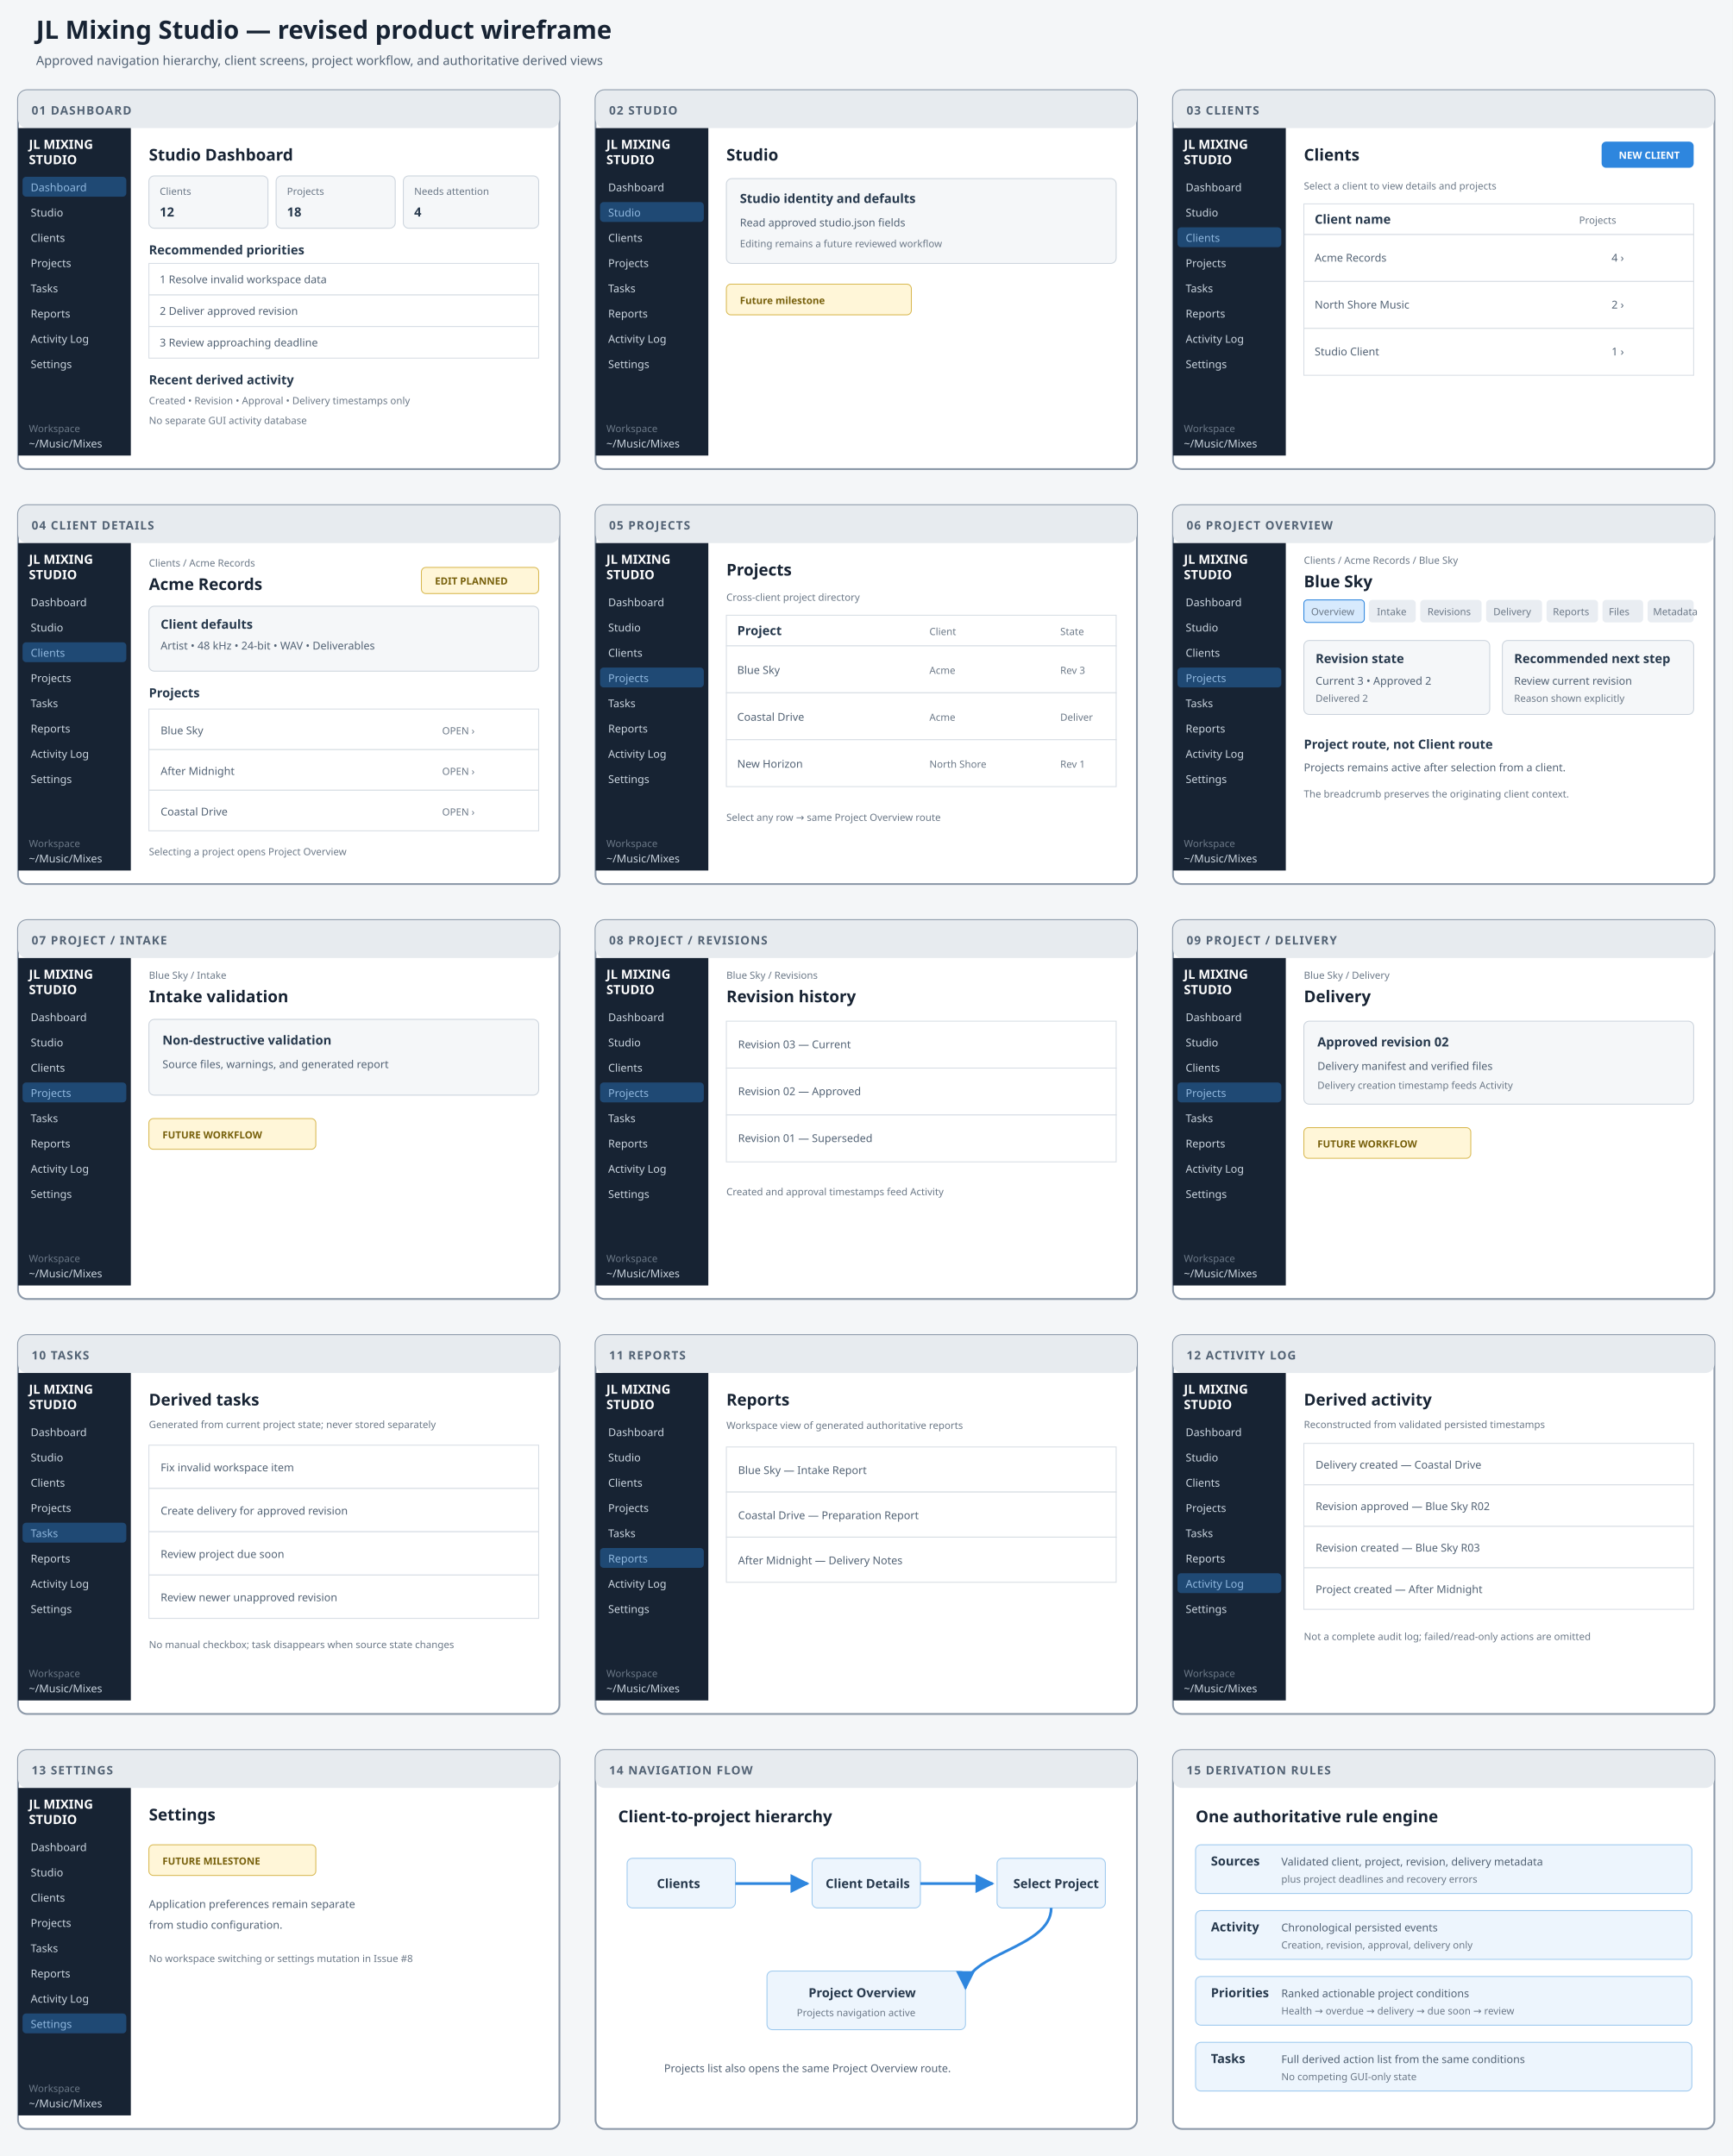
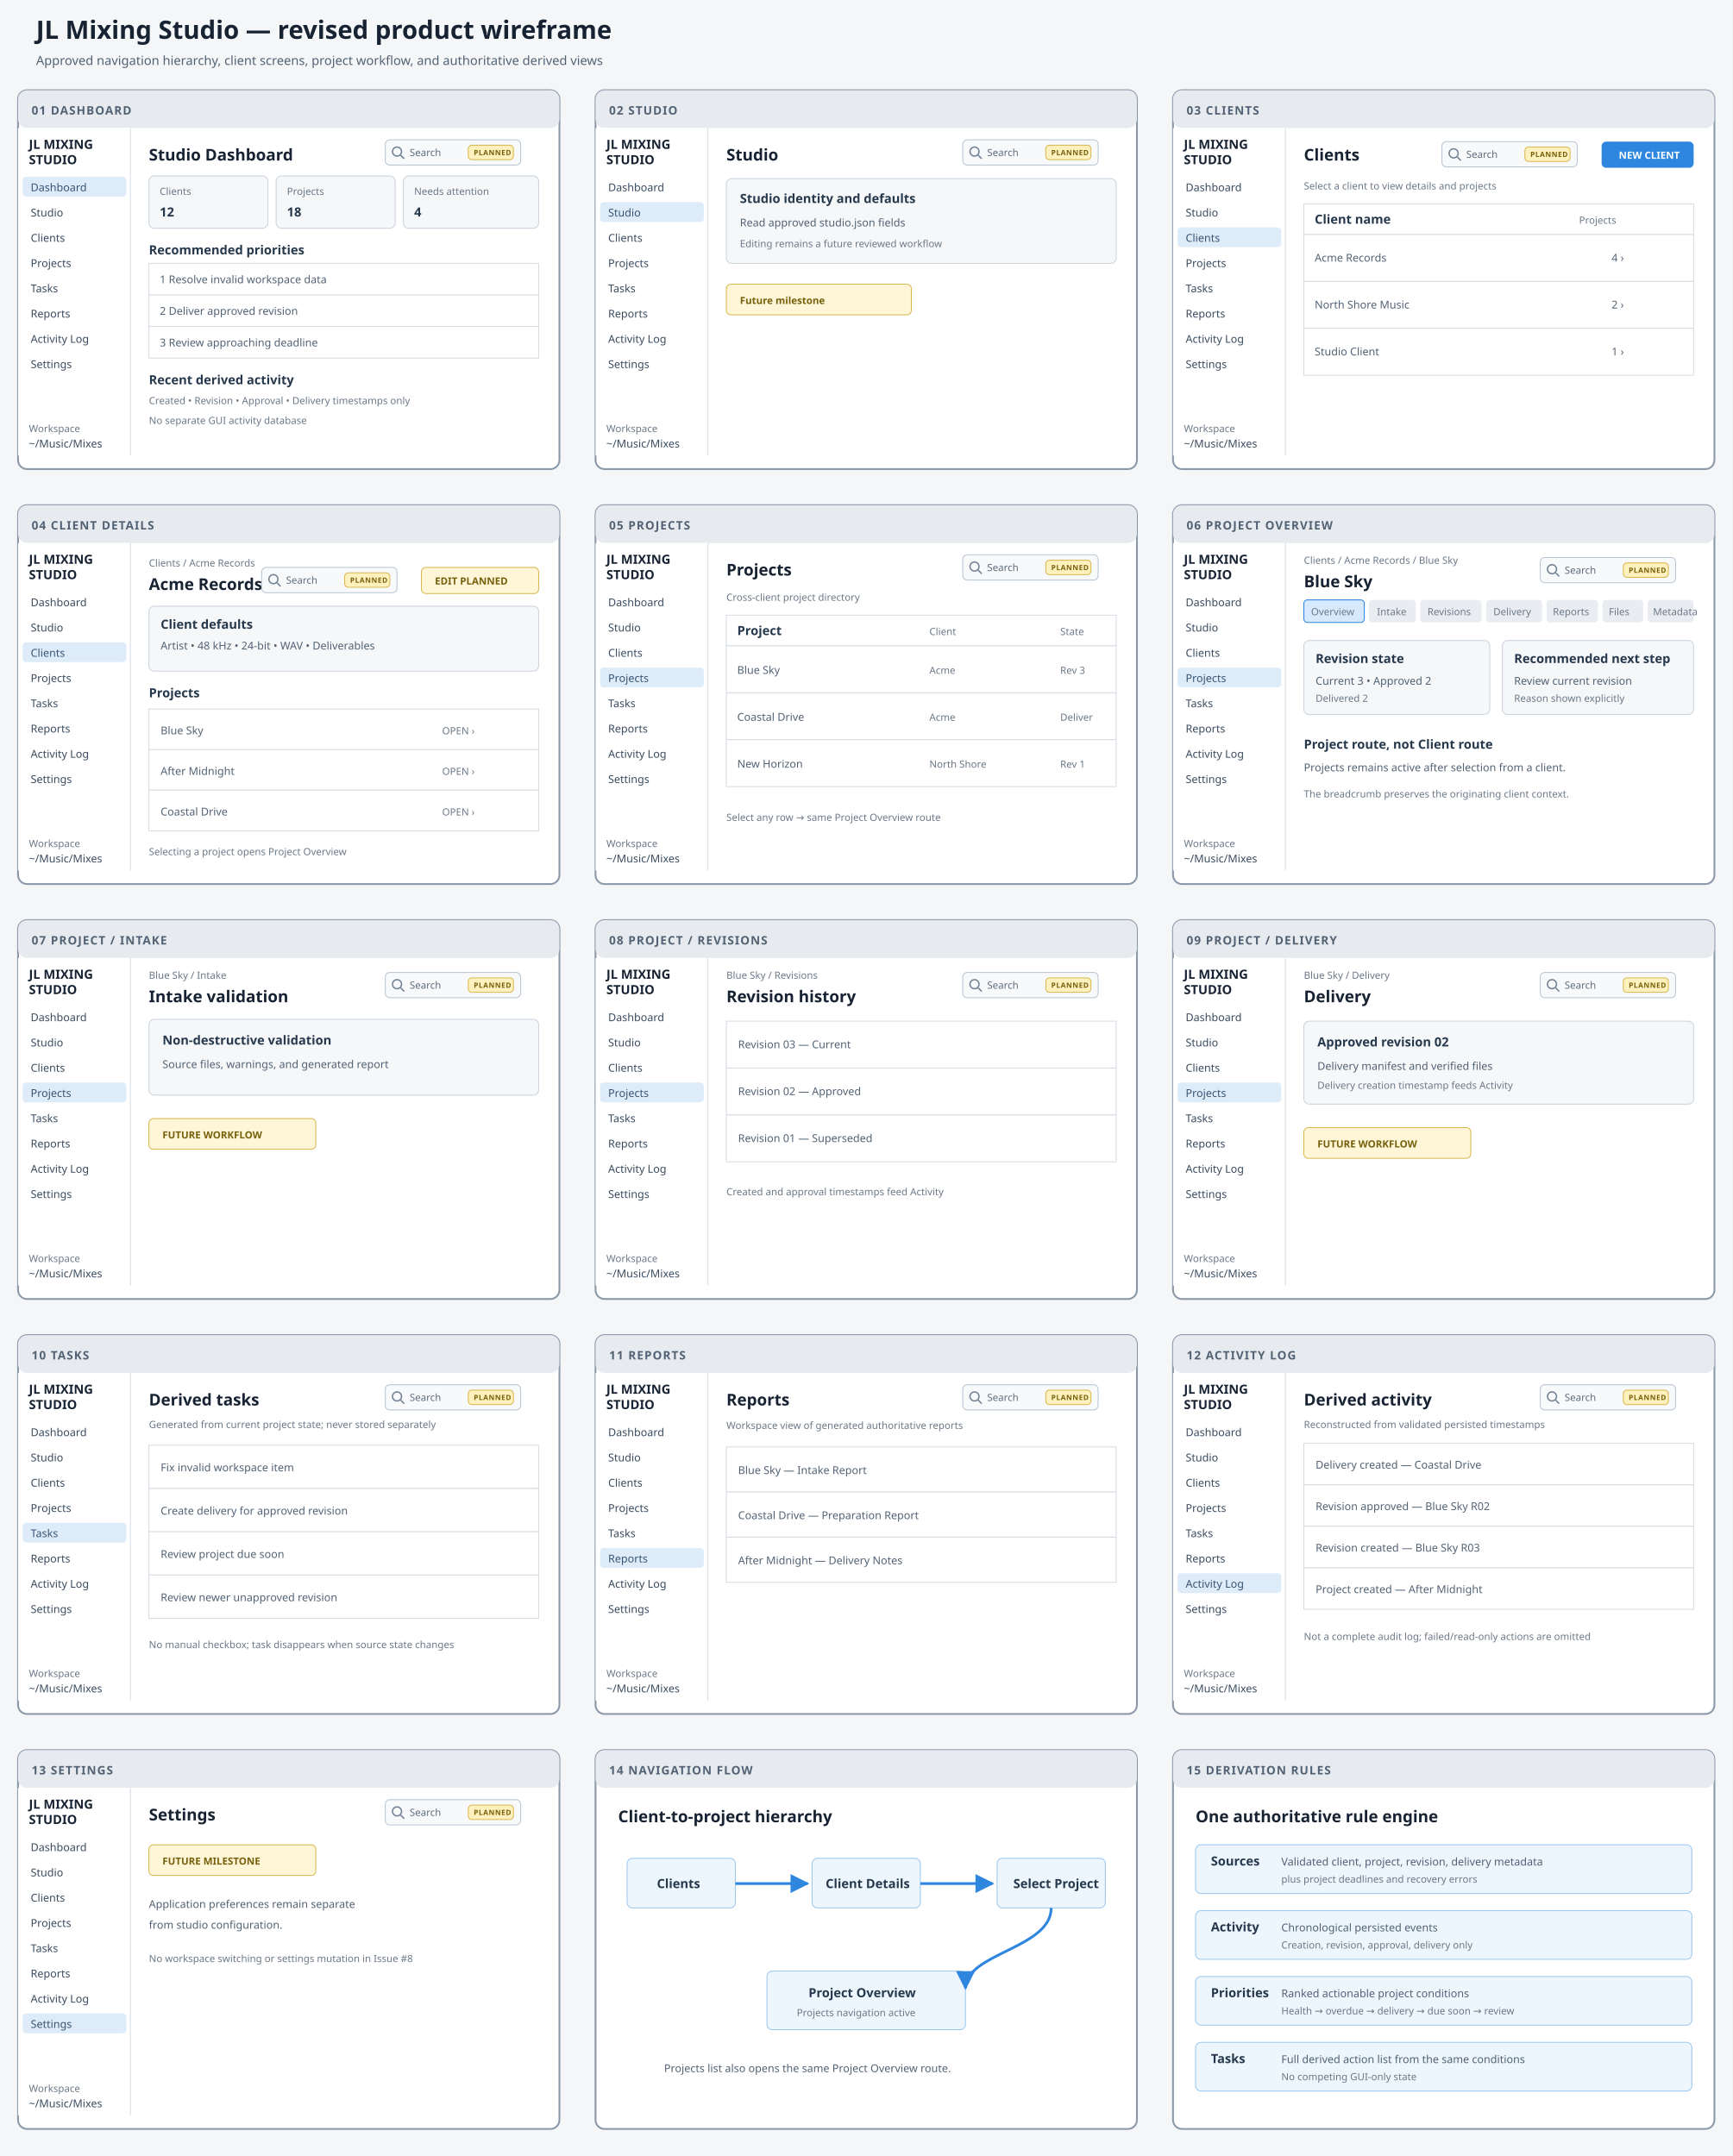
<svg xmlns="http://www.w3.org/2000/svg" width="1920" height="2390" viewBox="0 0 1920 2390" role="img" aria-labelledby="title desc">
  <defs>
    <style>
      .page { fill: #f4f6f8; }
      .panel { fill: #ffffff; stroke: #8b98a8; stroke-width: 2; rx: 10; }
      .chrome { fill: #e7ebef; }
-       .sidebar { fill: #172333; }
-       .brand { fill: #ffffff; font: 700 14px system-ui, sans-serif; }
-       .nav { fill: #cbd5df; font: 12px system-ui, sans-serif; }
-       .active { fill: #2e86de; opacity: .38; }
+       .sidebar { fill: #ffffff; }
+       .brand { fill: #172333; font: 700 14px system-ui, sans-serif; }
+       .nav { fill: #394b5f; font: 12px system-ui, sans-serif; }
+       .active { fill: #2e86de; opacity: .16; }
      .screen-no { fill: #526274; font: 700 13px system-ui, sans-serif; letter-spacing: 1px; }
      .screen-title { fill: #172333; font: 700 18px system-ui, sans-serif; }
      .heading { fill: #26384c; font: 700 14px system-ui, sans-serif; }
      .body { fill: #526274; font: 12px system-ui, sans-serif; }
      .small { fill: #6b7887; font: 11px system-ui, sans-serif; }
      .card { fill: #f5f7f9; stroke: #cbd3dc; stroke-width: 1; rx: 6; }
      .row { fill: #ffffff; stroke: #d7dde4; stroke-width: 1; }
      .button { fill: #2e86de; rx: 5; }
      .button-text { fill: #ffffff; font: 700 11px system-ui, sans-serif; }
      .planned { fill: #fff6d8; stroke: #d8b850; stroke-width: 1; rx: 5; }
      .planned-text { fill: #765f0a; font: 700 11px system-ui, sans-serif; }
      .tab { fill: #e9edf2; rx: 4; }
      .tab-active { fill: #d7eafd; stroke: #2e86de; stroke-width: 1; rx: 4; }
      .flow { fill: none; stroke: #2e86de; stroke-width: 3; marker-end: url(#arrow); }
      .rule { fill: #edf5fd; stroke: #9cc8ee; stroke-width: 1; rx: 6; }
+       .search { fill: #f7f9fb; stroke: #b9c5d1; stroke-width: 1; rx: 5; }
+       .search-text { fill: #5d6c7c; font: 11px system-ui, sans-serif; }
+       .search-badge { fill: #fff1bd; stroke: #d8b850; stroke-width: 1; rx: 4; }
+       .search-badge-text { fill: #765f0a; font: 700 8px system-ui, sans-serif; letter-spacing: .5px; }
    </style>
    <marker id="arrow" viewBox="0 0 10 10" refX="9" refY="5" markerWidth="7" markerHeight="7" orient="auto-start-reverse">
      <path d="M 0 0 L 10 5 L 0 10 z" fill="#2e86de" />
    </marker>
    <g id="sidebar-base">
      <rect class="sidebar" x="0" y="0" width="125" height="363" />
+       <line x1="124.5" y1="0" x2="124.5" y2="363" stroke="#d7dde4" stroke-width="1" />
      <text class="brand" x="12" y="23">JL MIXING</text>
      <text class="brand" x="12" y="40">STUDIO</text>
      <text class="nav" x="14" y="70">Dashboard</text>
      <text class="nav" x="14" y="98">Studio</text>
      <text class="nav" x="14" y="126">Clients</text>
      <text class="nav" x="14" y="154">Projects</text>
      <text class="nav" x="14" y="182">Tasks</text>
      <text class="nav" x="14" y="210">Reports</text>
      <text class="nav" x="14" y="238">Activity Log</text>
      <text class="nav" x="14" y="266">Settings</text>
      <text class="small" x="12" y="337" fill="#aebdca">Workspace</text>
      <text class="nav" x="12" y="354">~/Music/Mixes</text>
    </g>
+     <g id="search-planned">
+       <rect class="search" x="0" y="0" width="150" height="28" />
+       <circle cx="13" cy="13" r="5" fill="none" stroke="#718092" stroke-width="1.5" />
+       <line x1="17" y1="17" x2="21" y2="21" stroke="#718092" stroke-width="1.5" />
+       <text class="search-text" x="27" y="18">Search</text>
+       <rect class="search-badge" x="92" y="6" width="50" height="16" />
+       <text class="search-badge-text" x="98" y="17">PLANNED</text>
+     </g>
  </defs>
  <rect class="page" width="1920" height="2390" />
  <text x="40" y="43" class="screen-title" style="font-size:28px">JL Mixing Studio — revised product wireframe</text>
  <text x="40" y="72" class="body" style="font-size:14px">Approved navigation hierarchy, client screens, project workflow, and authoritative derived views</text>
  <g transform="translate(20 100)">
    <rect class="panel" width="600" height="420" />
    <rect class="chrome" width="600" height="42" rx="10" />
    <text class="screen-no" x="15" y="27">01 DASHBOARD</text>
    <use href="#sidebar-base" x="0" y="42" />
    <rect class="active" x="5" y="96" width="115" height="22" rx="4" />
    <text class="screen-title" x="145" y="78">Studio Dashboard</text>
+     <use href="#search-planned" x="407" y="55" />
    <rect class="card" x="145" y="95" width="132" height="58" />
    <rect class="card" x="286" y="95" width="132" height="58" />
    <rect class="card" x="427" y="95" width="150" height="58" />
    <text class="small" x="157" y="116">Clients</text>
    <text class="heading" x="157" y="140">12</text>
    <text class="small" x="298" y="116">Projects</text>
    <text class="heading" x="298" y="140">18</text>
    <text class="small" x="439" y="116">Needs attention</text>
    <text class="heading" x="439" y="140">4</text>
    <text class="heading" x="145" y="182">Recommended priorities</text>
    <rect class="row" x="145" y="192" width="432" height="35" />
    <rect class="row" x="145" y="227" width="432" height="35" />
    <rect class="row" x="145" y="262" width="432" height="35" />
    <text class="body" x="157" y="214">1  Resolve invalid workspace data</text>
    <text class="body" x="157" y="249">2  Deliver approved revision</text>
    <text class="body" x="157" y="284">3  Review approaching deadline</text>
    <text class="heading" x="145" y="326">Recent derived activity</text>
    <text class="small" x="145" y="348">Created • Revision • Approval • Delivery timestamps only</text>
    <text class="small" x="145" y="370">No separate GUI activity database</text>
  </g>
  <g transform="translate(660 100)">
    <rect class="panel" width="600" height="420" />
    <rect class="chrome" width="600" height="42" rx="10" />
    <text class="screen-no" x="15" y="27">02 STUDIO</text>
    <use href="#sidebar-base" x="0" y="42" />
    <rect class="active" x="5" y="124" width="115" height="22" rx="4" />
    <text class="screen-title" x="145" y="78">Studio</text>
+     <use href="#search-planned" x="407" y="55" />
    <rect class="card" x="145" y="98" width="432" height="94" />
    <text class="heading" x="160" y="125">Studio identity and defaults</text>
    <text class="body" x="160" y="151">Read approved studio.json fields</text>
    <text class="small" x="160" y="174">Editing remains a future reviewed workflow</text>
    <rect class="planned" x="145" y="215" width="205" height="34" />
    <text class="planned-text" x="160" y="237">Future milestone</text>
  </g>
  <g transform="translate(1300 100)">
    <rect class="panel" width="600" height="420" />
    <rect class="chrome" width="600" height="42" rx="10" />
    <text class="screen-no" x="15" y="27">03 CLIENTS</text>
    <use href="#sidebar-base" x="0" y="42" />
    <rect class="active" x="5" y="152" width="115" height="22" rx="4" />
    <text class="screen-title" x="145" y="78">Clients</text>
+     <use href="#search-planned" x="298" y="57" />
    <rect class="button" x="475" y="57" width="102" height="29" />
    <text class="button-text" x="494" y="76">NEW CLIENT</text>
    <text class="small" x="145" y="110">Select a client to view details and projects</text>
    <rect class="row" x="145" y="126" width="432" height="34" />
    <rect class="row" x="145" y="160" width="432" height="52" />
    <rect class="row" x="145" y="212" width="432" height="52" />
    <rect class="row" x="145" y="264" width="432" height="52" />
    <text class="heading" x="157" y="148">Client name</text>
    <text class="small" x="450" y="148">Projects</text>
    <text class="body" x="157" y="190">Acme Records</text>
    <text class="body" x="486" y="190">4  ›</text>
    <text class="body" x="157" y="242">North Shore Music</text>
    <text class="body" x="486" y="242">2  ›</text>
    <text class="body" x="157" y="294">Studio Client</text>
    <text class="body" x="486" y="294">1  ›</text>
  </g>
  <g transform="translate(20 560)">
    <rect class="panel" width="600" height="420" />
    <rect class="chrome" width="600" height="42" rx="10" />
    <text class="screen-no" x="15" y="27">04 CLIENT DETAILS</text>
    <use href="#sidebar-base" x="0" y="42" />
    <rect class="active" x="5" y="152" width="115" height="22" rx="4" />
    <text class="small" x="145" y="68">Clients / Acme Records</text>
    <text class="screen-title" x="145" y="94">Acme Records</text>
+     <use href="#search-planned" x="270" y="69" />
    <rect class="planned" x="447" y="69" width="130" height="29" />
    <text class="planned-text" x="462" y="88">EDIT PLANNED</text>
    <rect class="card" x="145" y="112" width="432" height="72" />
    <text class="heading" x="158" y="137">Client defaults</text>
    <text class="body" x="158" y="160">Artist • 48 kHz • 24-bit • WAV • Deliverables</text>
    <text class="heading" x="145" y="213">Projects</text>
    <rect class="row" x="145" y="226" width="432" height="45" />
    <rect class="row" x="145" y="271" width="432" height="45" />
    <rect class="row" x="145" y="316" width="432" height="45" />
    <text class="body" x="158" y="254">Blue Sky</text>
    <text class="small" x="470" y="254">OPEN ›</text>
    <text class="body" x="158" y="299">After Midnight</text>
    <text class="small" x="470" y="299">OPEN ›</text>
    <text class="body" x="158" y="344">Coastal Drive</text>
    <text class="small" x="470" y="344">OPEN ›</text>
    <text class="small" x="145" y="388">Selecting a project opens Project Overview</text>
  </g>
  <g transform="translate(660 560)">
    <rect class="panel" width="600" height="420" />
    <rect class="chrome" width="600" height="42" rx="10" />
    <text class="screen-no" x="15" y="27">05 PROJECTS</text>
    <use href="#sidebar-base" x="0" y="42" />
    <rect class="active" x="5" y="180" width="115" height="22" rx="4" />
    <text class="screen-title" x="145" y="78">Projects</text>
+     <use href="#search-planned" x="407" y="55" />
    <text class="small" x="145" y="106">Cross-client project directory</text>
    <rect class="row" x="145" y="122" width="432" height="34" />
    <rect class="row" x="145" y="156" width="432" height="52" />
    <rect class="row" x="145" y="208" width="432" height="52" />
    <rect class="row" x="145" y="260" width="432" height="52" />
    <text class="heading" x="157" y="144">Project</text>
    <text class="small" x="370" y="144">Client</text>
    <text class="small" x="515" y="144">State</text>
    <text class="body" x="157" y="187">Blue Sky</text>
    <text class="small" x="370" y="187">Acme</text>
    <text class="small" x="515" y="187">Rev 3</text>
    <text class="body" x="157" y="239">Coastal Drive</text>
    <text class="small" x="370" y="239">Acme</text>
    <text class="small" x="515" y="239">Deliver</text>
    <text class="body" x="157" y="291">New Horizon</text>
    <text class="small" x="370" y="291">North Shore</text>
    <text class="small" x="515" y="291">Rev 1</text>
    <text class="small" x="145" y="350">Select any row → same Project Overview route</text>
  </g>
  <g transform="translate(1300 560)">
    <rect class="panel" width="600" height="420" />
    <rect class="chrome" width="600" height="42" rx="10" />
    <text class="screen-no" x="15" y="27">06 PROJECT OVERVIEW</text>
    <use href="#sidebar-base" x="0" y="42" />
    <rect class="active" x="5" y="180" width="115" height="22" rx="4" />
    <text class="small" x="145" y="65">Clients / Acme Records / Blue Sky</text>
    <text class="screen-title" x="145" y="91">Blue Sky</text>
+     <use href="#search-planned" x="407" y="58" />
    <rect class="tab-active" x="145" y="105" width="67" height="25" />
    <rect class="tab" x="217" y="105" width="52" height="25" />
    <rect class="tab" x="274" y="105" width="68" height="25" />
    <rect class="tab" x="347" y="105" width="62" height="25" />
    <rect class="tab" x="414" y="105" width="57" height="25" />
    <rect class="tab" x="476" y="105" width="45" height="25" />
    <rect class="tab" x="526" y="105" width="51" height="25" />
    <text class="small" x="153" y="122">Overview</text>
    <text class="small" x="226" y="122">Intake</text>
    <text class="small" x="282" y="122">Revisions</text>
    <text class="small" x="355" y="122">Delivery</text>
    <text class="small" x="421" y="122">Reports</text>
    <text class="small" x="483" y="122">Files</text>
    <text class="small" x="532" y="122">Metadata</text>
    <rect class="card" x="145" y="150" width="206" height="82" />
    <rect class="card" x="365" y="150" width="212" height="82" />
    <text class="heading" x="158" y="175">Revision state</text>
    <text class="body" x="158" y="199">Current 3 • Approved 2</text>
    <text class="small" x="158" y="218">Delivered 2</text>
    <text class="heading" x="378" y="175">Recommended next step</text>
    <text class="body" x="378" y="199">Review current revision</text>
    <text class="small" x="378" y="218">Reason shown explicitly</text>
    <text class="heading" x="145" y="270">Project route, not Client route</text>
    <text class="body" x="145" y="295">Projects remains active after selection from a client.</text>
    <text class="small" x="145" y="324">The breadcrumb preserves the originating client context.</text>
  </g>
  <g transform="translate(20 1020)">
    <rect class="panel" width="600" height="420" />
    <rect class="chrome" width="600" height="42" rx="10" />
    <text class="screen-no" x="15" y="27">07 PROJECT / INTAKE</text>
    <use href="#sidebar-base" x="0" y="42" />
    <rect class="active" x="5" y="180" width="115" height="22" rx="4" />
    <text class="small" x="145" y="65">Blue Sky / Intake</text>
    <text class="screen-title" x="145" y="91">Intake validation</text>
+     <use href="#search-planned" x="407" y="58" />
    <rect class="card" x="145" y="110" width="432" height="84" />
    <text class="heading" x="160" y="138">Non-destructive validation</text>
    <text class="body" x="160" y="164">Source files, warnings, and generated report</text>
    <rect class="planned" x="145" y="220" width="185" height="34" />
    <text class="planned-text" x="160" y="242">FUTURE WORKFLOW</text>
  </g>
  <g transform="translate(660 1020)">
    <rect class="panel" width="600" height="420" />
    <rect class="chrome" width="600" height="42" rx="10" />
    <text class="screen-no" x="15" y="27">08 PROJECT / REVISIONS</text>
    <use href="#sidebar-base" x="0" y="42" />
    <rect class="active" x="5" y="180" width="115" height="22" rx="4" />
    <text class="small" x="145" y="65">Blue Sky / Revisions</text>
    <text class="screen-title" x="145" y="91">Revision history</text>
+     <use href="#search-planned" x="407" y="58" />
    <rect class="row" x="145" y="112" width="432" height="52" />
    <rect class="row" x="145" y="164" width="432" height="52" />
    <rect class="row" x="145" y="216" width="432" height="52" />
    <text class="body" x="158" y="142">Revision 03 — Current</text>
    <text class="body" x="158" y="194">Revision 02 — Approved</text>
    <text class="body" x="158" y="246">Revision 01 — Superseded</text>
    <text class="small" x="145" y="305">Created and approval timestamps feed Activity</text>
  </g>
  <g transform="translate(1300 1020)">
    <rect class="panel" width="600" height="420" />
    <rect class="chrome" width="600" height="42" rx="10" />
    <text class="screen-no" x="15" y="27">09 PROJECT / DELIVERY</text>
    <use href="#sidebar-base" x="0" y="42" />
    <rect class="active" x="5" y="180" width="115" height="22" rx="4" />
    <text class="small" x="145" y="65">Blue Sky / Delivery</text>
    <text class="screen-title" x="145" y="91">Delivery</text>
+     <use href="#search-planned" x="407" y="58" />
    <rect class="card" x="145" y="112" width="432" height="92" />
    <text class="heading" x="160" y="140">Approved revision 02</text>
    <text class="body" x="160" y="166">Delivery manifest and verified files</text>
    <text class="small" x="160" y="187">Delivery creation timestamp feeds Activity</text>
    <rect class="planned" x="145" y="230" width="185" height="34" />
    <text class="planned-text" x="160" y="252">FUTURE WORKFLOW</text>
  </g>
  <g transform="translate(20 1480)">
    <rect class="panel" width="600" height="420" />
    <rect class="chrome" width="600" height="42" rx="10" />
    <text class="screen-no" x="15" y="27">10 TASKS</text>
    <use href="#sidebar-base" x="0" y="42" />
    <rect class="active" x="5" y="208" width="115" height="22" rx="4" />
    <text class="screen-title" x="145" y="78">Derived tasks</text>
+     <use href="#search-planned" x="407" y="55" />
    <text class="small" x="145" y="103">Generated from current project state; never stored separately</text>
    <rect class="row" x="145" y="122" width="432" height="48" />
    <rect class="row" x="145" y="170" width="432" height="48" />
    <rect class="row" x="145" y="218" width="432" height="48" />
    <rect class="row" x="145" y="266" width="432" height="48" />
    <text class="body" x="158" y="151">Fix invalid workspace item</text>
    <text class="body" x="158" y="199">Create delivery for approved revision</text>
    <text class="body" x="158" y="247">Review project due soon</text>
    <text class="body" x="158" y="295">Review newer unapproved revision</text>
    <text class="small" x="145" y="347">No manual checkbox; task disappears when source state changes</text>
  </g>
  <g transform="translate(660 1480)">
    <rect class="panel" width="600" height="420" />
    <rect class="chrome" width="600" height="42" rx="10" />
    <text class="screen-no" x="15" y="27">11 REPORTS</text>
    <use href="#sidebar-base" x="0" y="42" />
    <rect class="active" x="5" y="236" width="115" height="22" rx="4" />
    <text class="screen-title" x="145" y="78">Reports</text>
+     <use href="#search-planned" x="407" y="55" />
    <text class="small" x="145" y="104">Workspace view of generated authoritative reports</text>
    <rect class="row" x="145" y="124" width="432" height="50" />
    <rect class="row" x="145" y="174" width="432" height="50" />
    <rect class="row" x="145" y="224" width="432" height="50" />
    <text class="body" x="158" y="154">Blue Sky — Intake Report</text>
    <text class="body" x="158" y="204">Coastal Drive — Preparation Report</text>
    <text class="body" x="158" y="254">After Midnight — Delivery Notes</text>
  </g>
  <g transform="translate(1300 1480)">
    <rect class="panel" width="600" height="420" />
    <rect class="chrome" width="600" height="42" rx="10" />
    <text class="screen-no" x="15" y="27">12 ACTIVITY LOG</text>
    <use href="#sidebar-base" x="0" y="42" />
    <rect class="active" x="5" y="264" width="115" height="22" rx="4" />
    <text class="screen-title" x="145" y="78">Derived activity</text>
+     <use href="#search-planned" x="407" y="55" />
    <text class="small" x="145" y="103">Reconstructed from validated persisted timestamps</text>
    <rect class="row" x="145" y="120" width="432" height="46" />
    <rect class="row" x="145" y="166" width="432" height="46" />
    <rect class="row" x="145" y="212" width="432" height="46" />
    <rect class="row" x="145" y="258" width="432" height="46" />
    <text class="body" x="158" y="148">Delivery created — Coastal Drive</text>
    <text class="body" x="158" y="194">Revision approved — Blue Sky R02</text>
    <text class="body" x="158" y="240">Revision created — Blue Sky R03</text>
    <text class="body" x="158" y="286">Project created — After Midnight</text>
    <text class="small" x="145" y="338">Not a complete audit log; failed/read-only actions are omitted</text>
  </g>
  <g transform="translate(20 1940)">
    <rect class="panel" width="600" height="420" />
    <rect class="chrome" width="600" height="42" rx="10" />
    <text class="screen-no" x="15" y="27">13 SETTINGS</text>
    <use href="#sidebar-base" x="0" y="42" />
    <rect class="active" x="5" y="292" width="115" height="22" rx="4" />
    <text class="screen-title" x="145" y="78">Settings</text>
+     <use href="#search-planned" x="407" y="55" />
    <rect class="planned" x="145" y="105" width="185" height="34" />
    <text class="planned-text" x="160" y="127">FUTURE MILESTONE</text>
    <text class="body" x="145" y="175">Application preferences remain separate</text>
    <text class="body" x="145" y="198">from studio configuration.</text>
    <text class="small" x="145" y="235">No workspace switching or settings mutation in Issue #8</text>
  </g>
  <g transform="translate(660 1940)">
    <rect class="panel" width="600" height="420" />
    <rect class="chrome" width="600" height="42" rx="10" />
    <text class="screen-no" x="15" y="27">14 NAVIGATION FLOW</text>
    <text class="screen-title" x="25" y="80">Client-to-project hierarchy</text>
    <rect class="rule" x="35" y="120" width="120" height="55" />
    <rect class="rule" x="240" y="120" width="120" height="55" />
    <rect class="rule" x="445" y="120" width="120" height="55" />
    <text class="heading" x="68" y="153">Clients</text>
    <text class="heading" x="255" y="153">Client Details</text>
    <text class="heading" x="463" y="153">Select Project</text>
    <path class="flow" d="M 155 148 L 235 148" />
    <path class="flow" d="M 360 148 L 440 148" />
    <rect class="rule" x="190" y="245" width="220" height="65" />
    <text class="heading" x="236" y="274">Project Overview</text>
    <text class="small" x="223" y="295">Projects navigation active</text>
    <path class="flow" d="M 505 175 C 505 220 410 225 410 264" />
    <text class="body" x="76" y="357">Projects list also opens the same Project Overview route.</text>
  </g>
  <g transform="translate(1300 1940)">
    <rect class="panel" width="600" height="420" />
    <rect class="chrome" width="600" height="42" rx="10" />
    <text class="screen-no" x="15" y="27">15 DERIVATION RULES</text>
    <text class="screen-title" x="25" y="80">One authoritative rule engine</text>
    <rect class="rule" x="25" y="105" width="550" height="54" />
    <text class="heading" x="42" y="128">Sources</text>
    <text class="body" x="120" y="128">Validated client, project, revision, delivery metadata</text>
    <text class="small" x="120" y="147">plus project deadlines and recovery errors</text>
    <rect class="rule" x="25" y="178" width="550" height="54" />
    <text class="heading" x="42" y="201">Activity</text>
    <text class="body" x="120" y="201">Chronological persisted events</text>
    <text class="small" x="120" y="220">Creation, revision, approval, delivery only</text>
    <rect class="rule" x="25" y="251" width="550" height="54" />
    <text class="heading" x="42" y="274">Priorities</text>
    <text class="body" x="120" y="274">Ranked actionable project conditions</text>
    <text class="small" x="120" y="293">Health → overdue → delivery → due soon → review</text>
    <rect class="rule" x="25" y="324" width="550" height="54" />
    <text class="heading" x="42" y="347">Tasks</text>
    <text class="body" x="120" y="347">Full derived action list from the same conditions</text>
    <text class="small" x="120" y="366">No competing GUI-only state</text>
  </g>
</svg>
